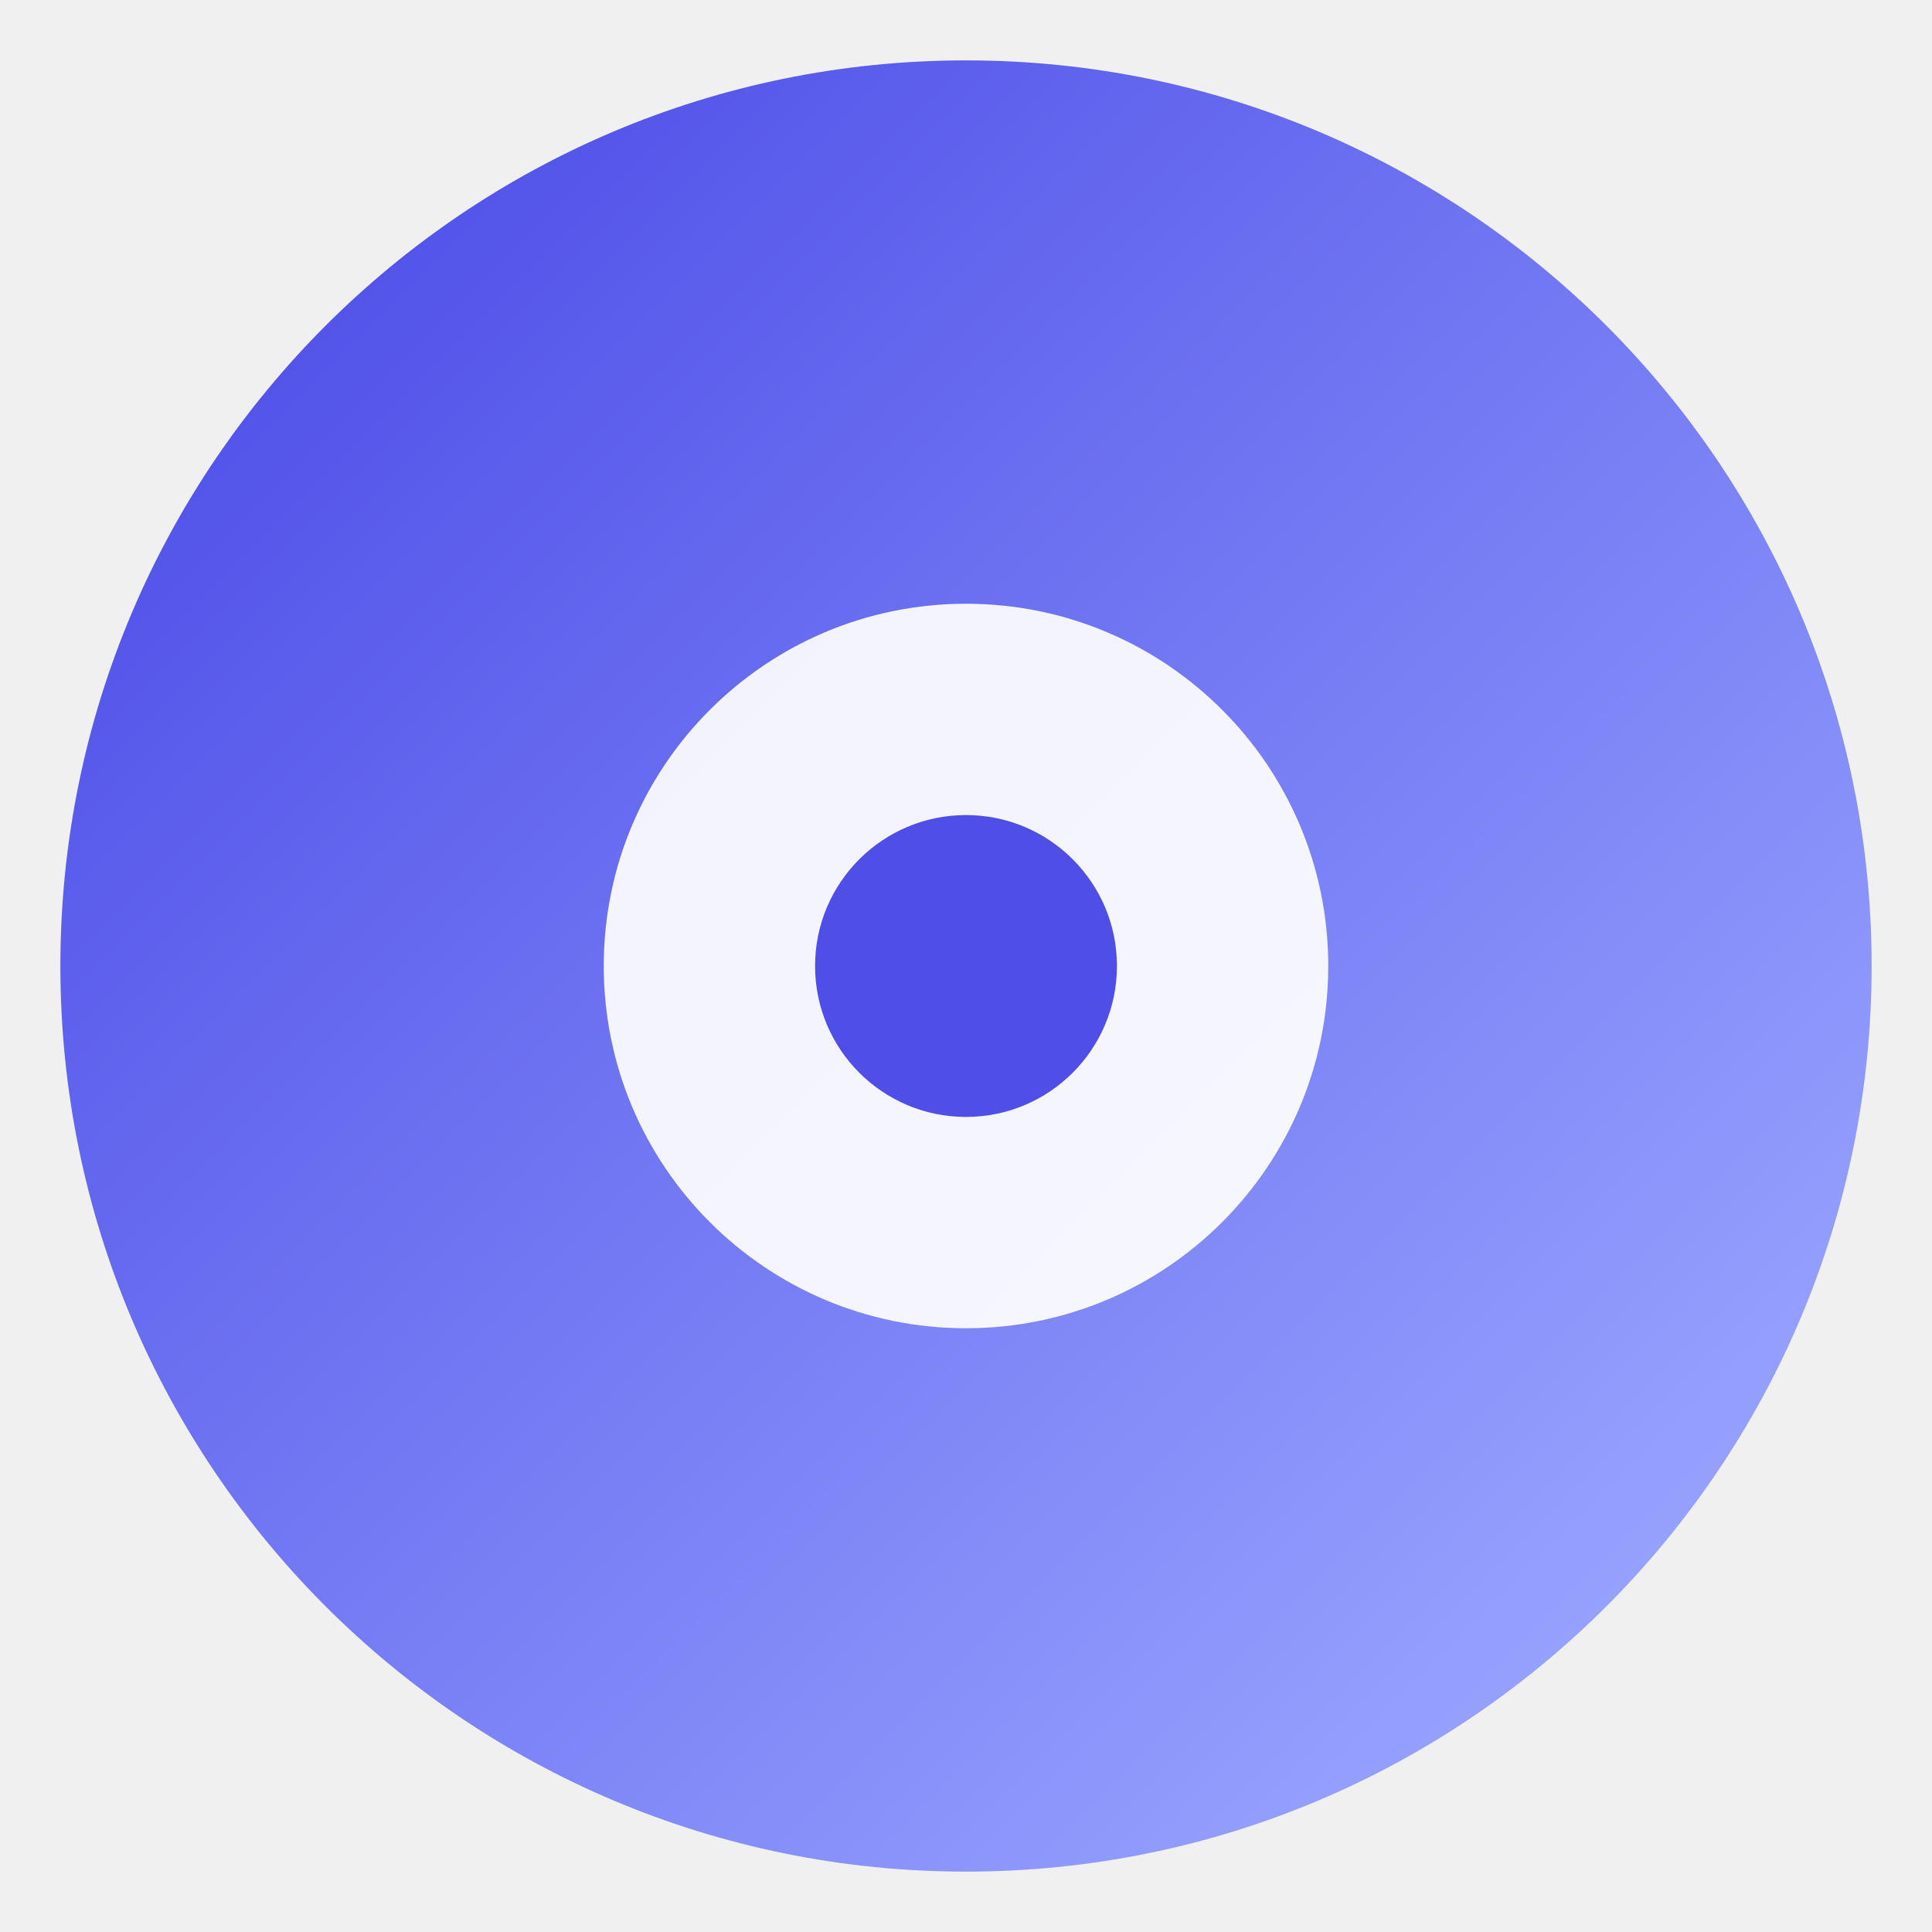
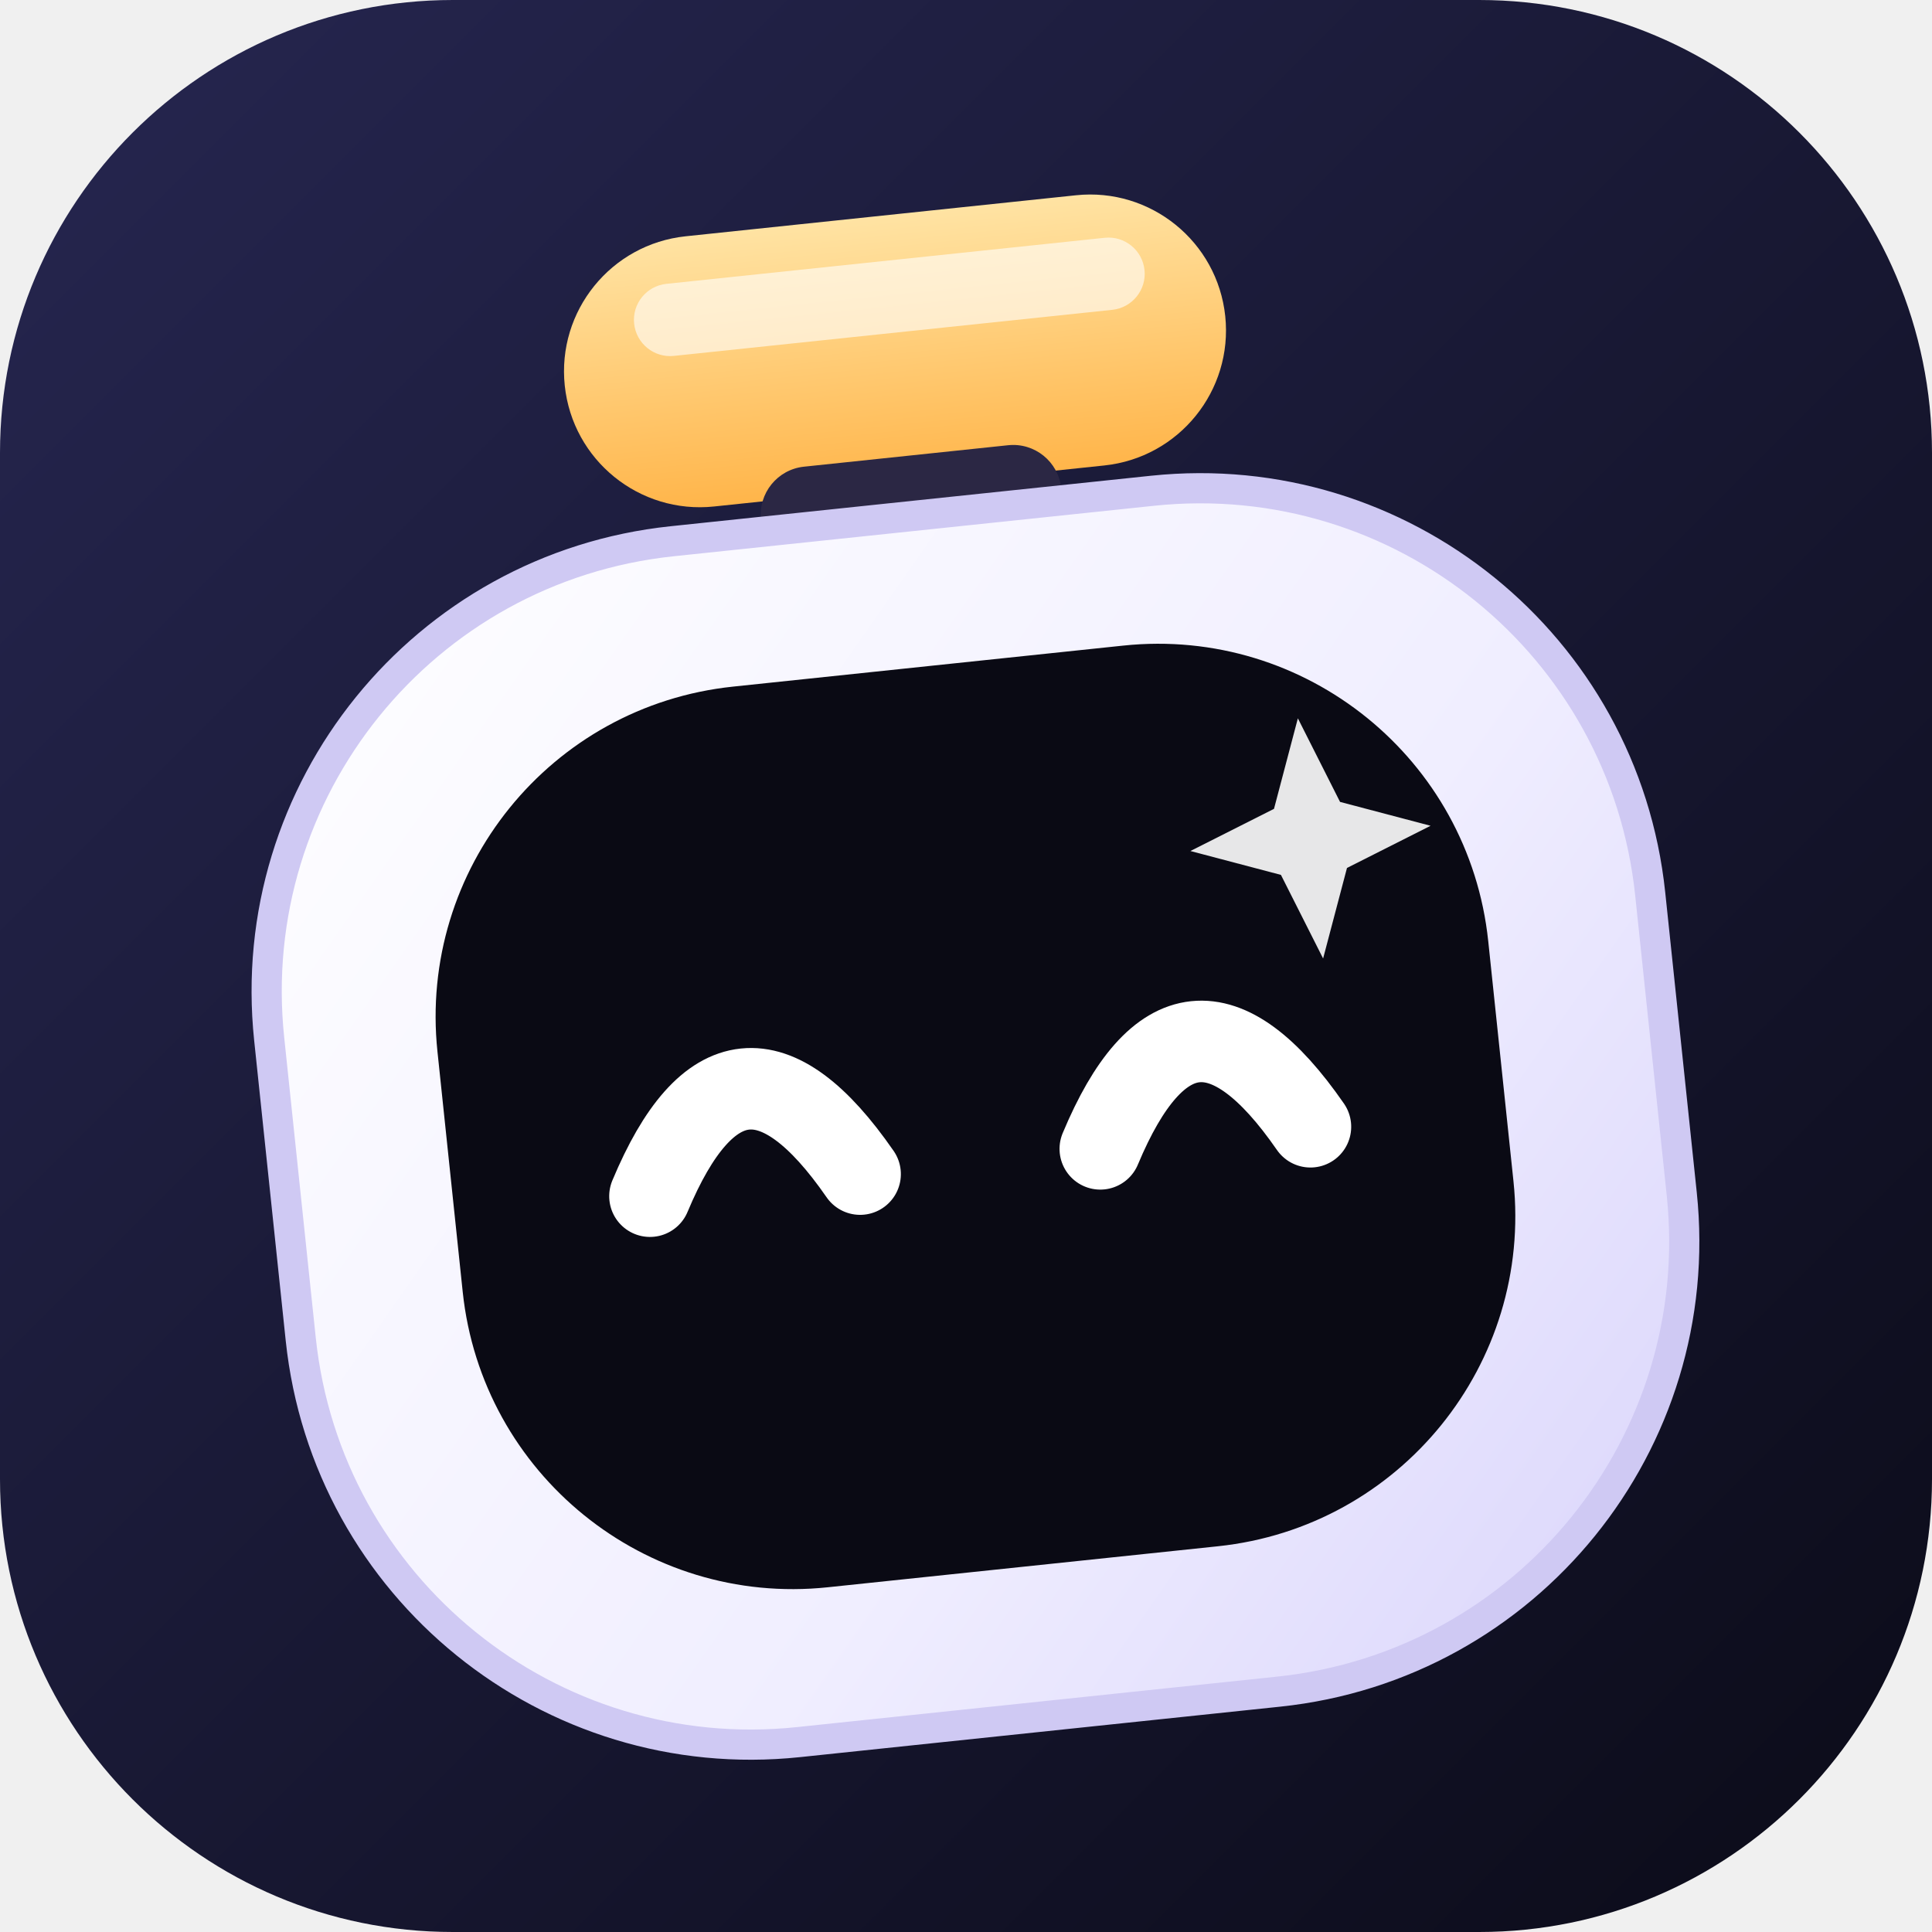
<svg xmlns="http://www.w3.org/2000/svg" viewBox="0 0 64 64">
  <defs>
-     <linearGradient id="g" x1="8" y1="8" x2="56" y2="56" gradientUnits="userSpaceOnUse">
-       <stop offset="0" stop-color="#4f4fe8" />
-       <stop offset="1" stop-color="#9aa6ff" />
+     <linearGradient id="fbody" x1="9" y1="17" x2="55" y2="57" gradientUnits="userSpaceOnUse">
+       <stop offset="0" stop-color="#fff" />
+       <stop offset=".6" stop-color="#f0eeff" />
+       <stop offset="1" stop-color="#d9d4fb" />
+     </linearGradient>
+     <linearGradient id="flamp" x1="0" y1="0" x2="0" y2="1">
+       <stop offset="0" stop-color="#ffe3a3" />
+       <stop offset="1" stop-color="#ffb54a" />
+     </linearGradient>
+     <linearGradient id="fbg" x1="0" y1="0" x2="64" y2="64" gradientUnits="userSpaceOnUse">
+       <stop offset="0" stop-color="#262650" />
+       <stop offset="1" stop-color="#0b0b18" />
+     </linearGradient>
+     <linearGradient id="fbgl" x1="0" y1="0" x2="64" y2="64" gradientUnits="userSpaceOnUse">
+       <stop offset="0" stop-color="#ffffff" />
+       <stop offset="1" stop-color="#e6e3ff" />
    </linearGradient>
  </defs>
-   <circle cx="32" cy="32" r="30" fill="url(#g)" />
-   <circle cx="32" cy="32" r="12" fill="#ffffff" fill-opacity="0.92" />
-   <circle cx="32" cy="32" r="5" fill="#4f4fe8" />
+   <rect width="64" height="64" rx="15" fill="url(#fbg)" />
+   <g transform="rotate(-6 32 34)">
+     <rect x="21" y="7" width="22" height="9" rx="4.5" fill="url(#flamp)" />
+     <rect x="23.5" y="8.5" width="17" height="2.4" rx="1.2" fill="#fff" opacity=".6" />
+     <rect x="27" y="15" width="10" height="4" rx="1.6" fill="#2b2744" />
+     <rect x="9" y="17" width="46" height="40" rx="15" fill="url(#fbody)" stroke="#cfc9f3" stroke-width="1" />
+     <rect x="14.5" y="22" width="35" height="30" rx="11" fill="#0a0a14" />
+     <path d="M21 38.5 q3.5 -6.4 7 0" fill="none" stroke="#fff" stroke-width="2.7" stroke-linecap="round" />
+     <path d="M36 38.5 q3.5 -6.4 7 0" fill="none" stroke="#fff" stroke-width="2.7" stroke-linecap="round" />
+     <path d="M0 -4 L1.1 -1.1 L4 0 L1.1 1.1 L0 4 L-1.1 1.1 L-4 0 L-1.1 -1.1 Z" transform="translate(44 29) scale(1)" fill="#fff" opacity=".9" />
+   </g>
</svg>
